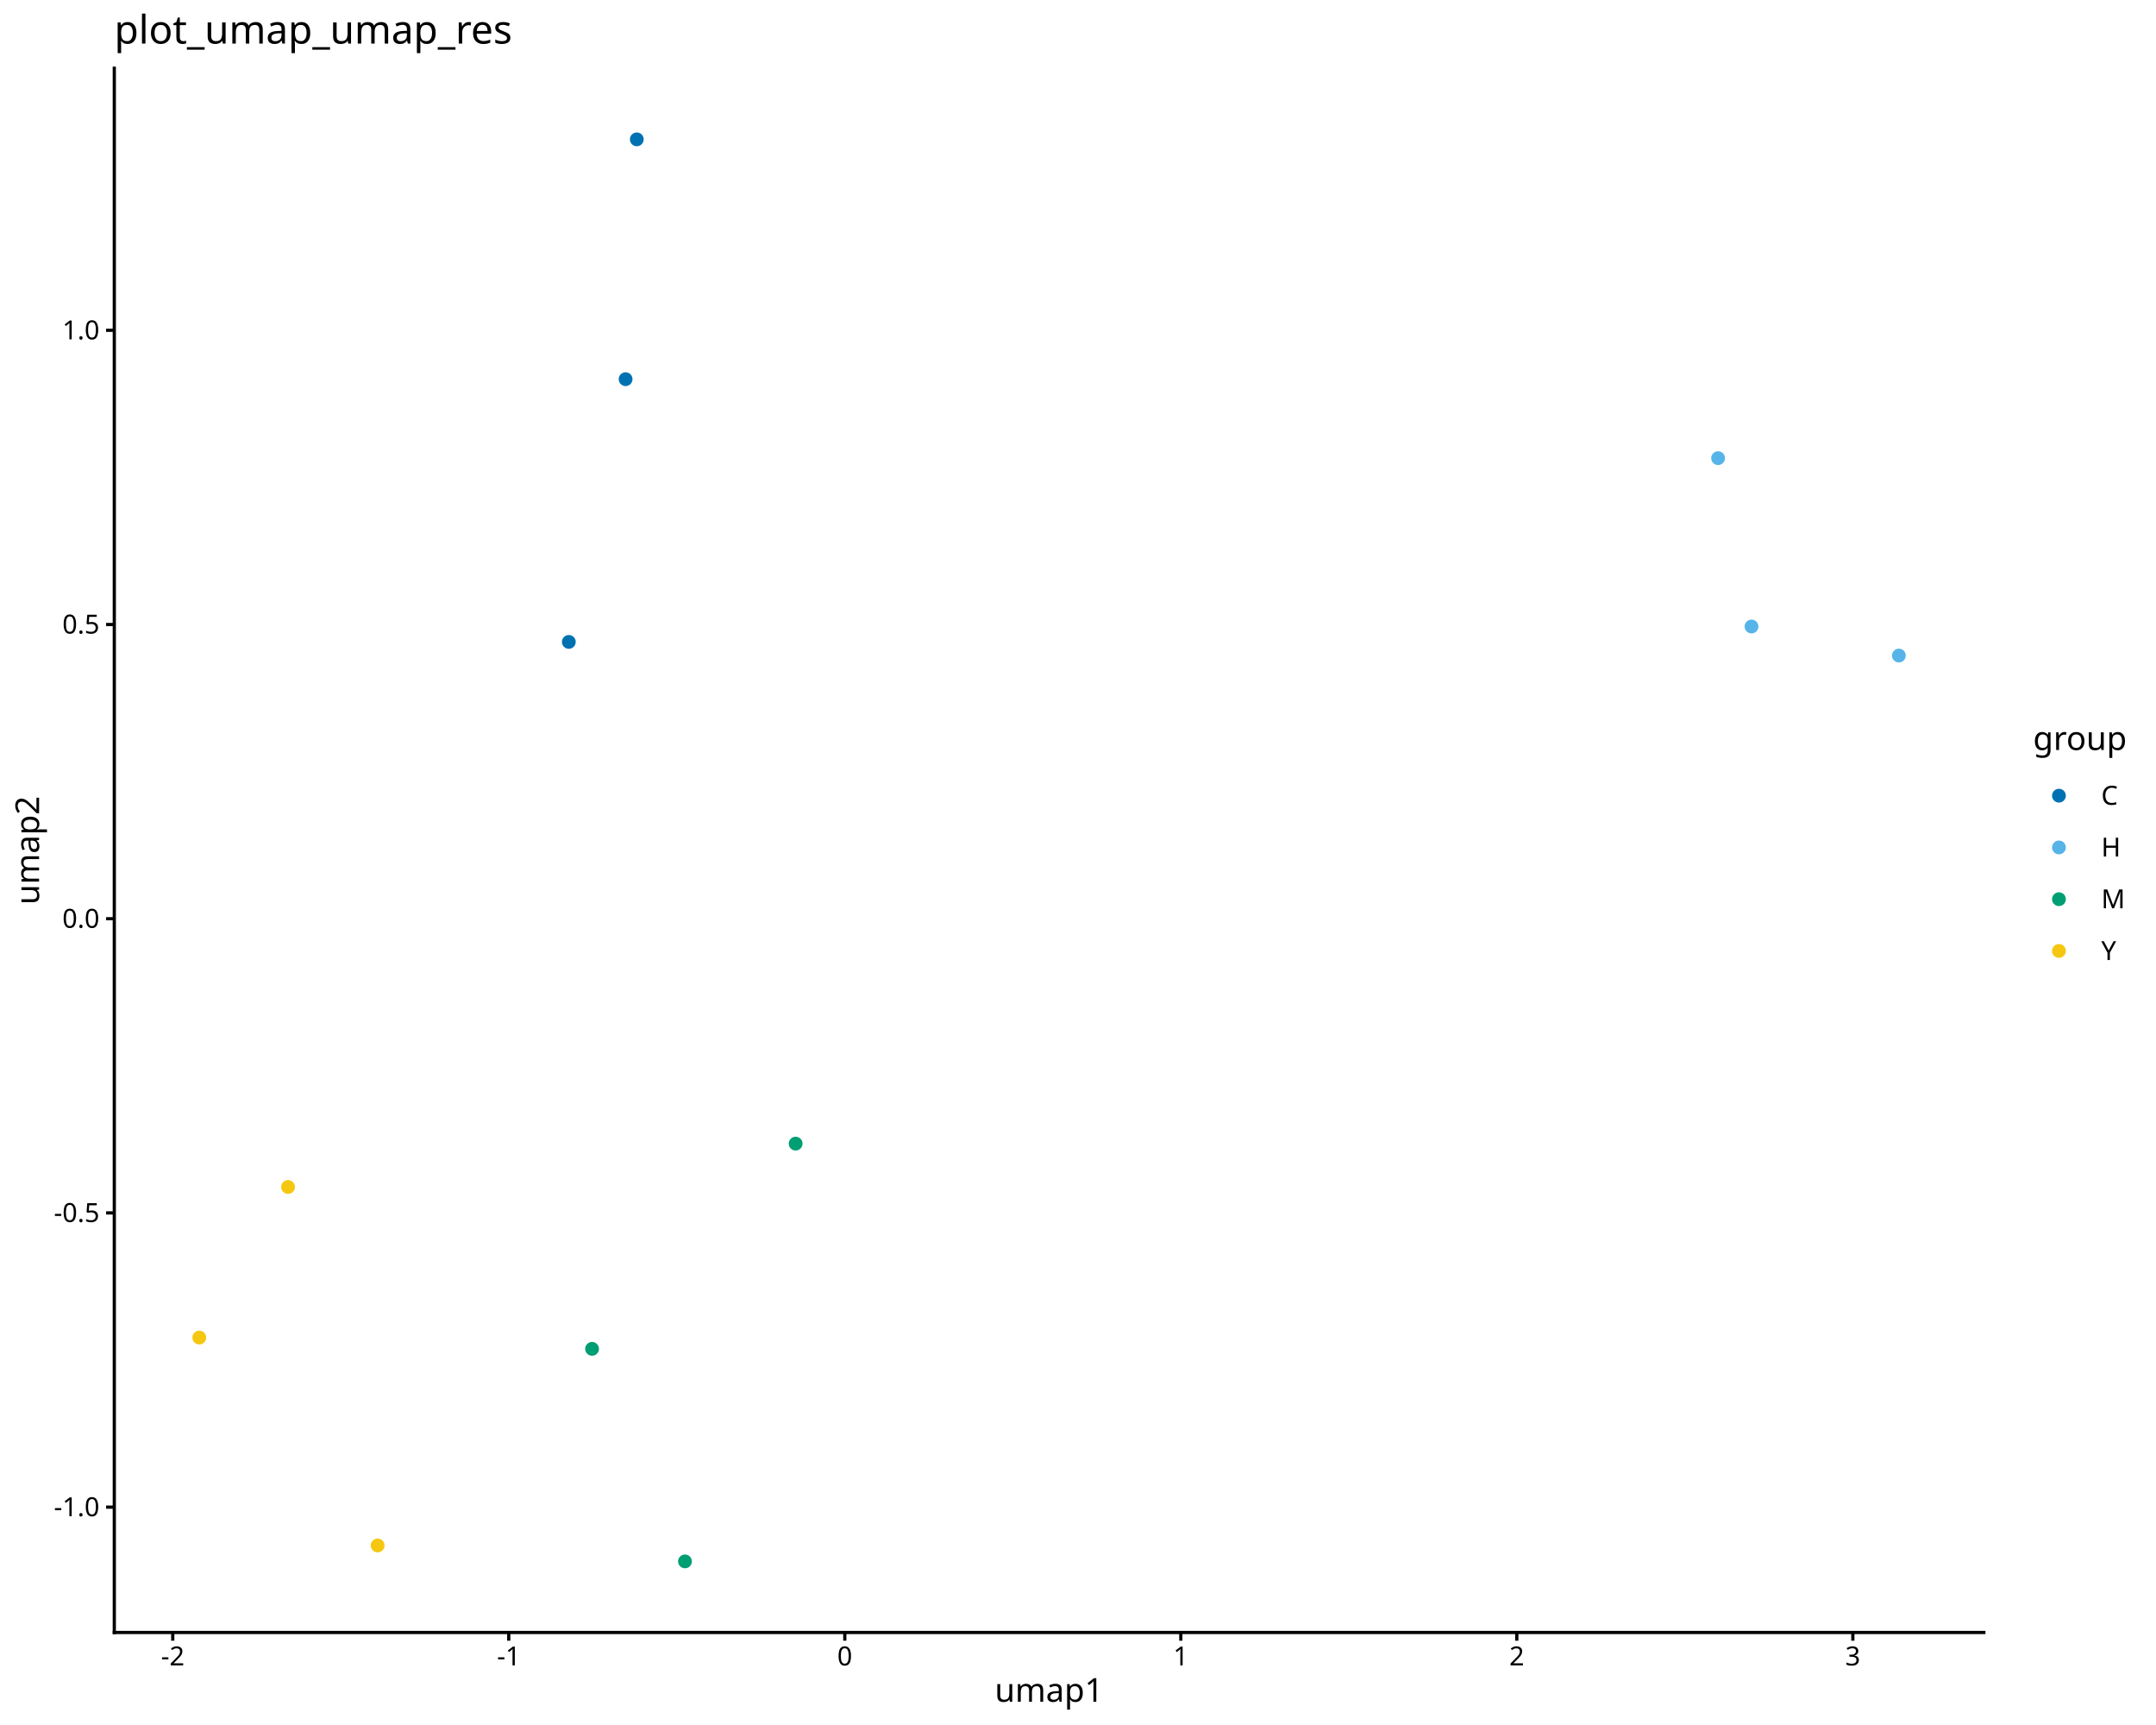
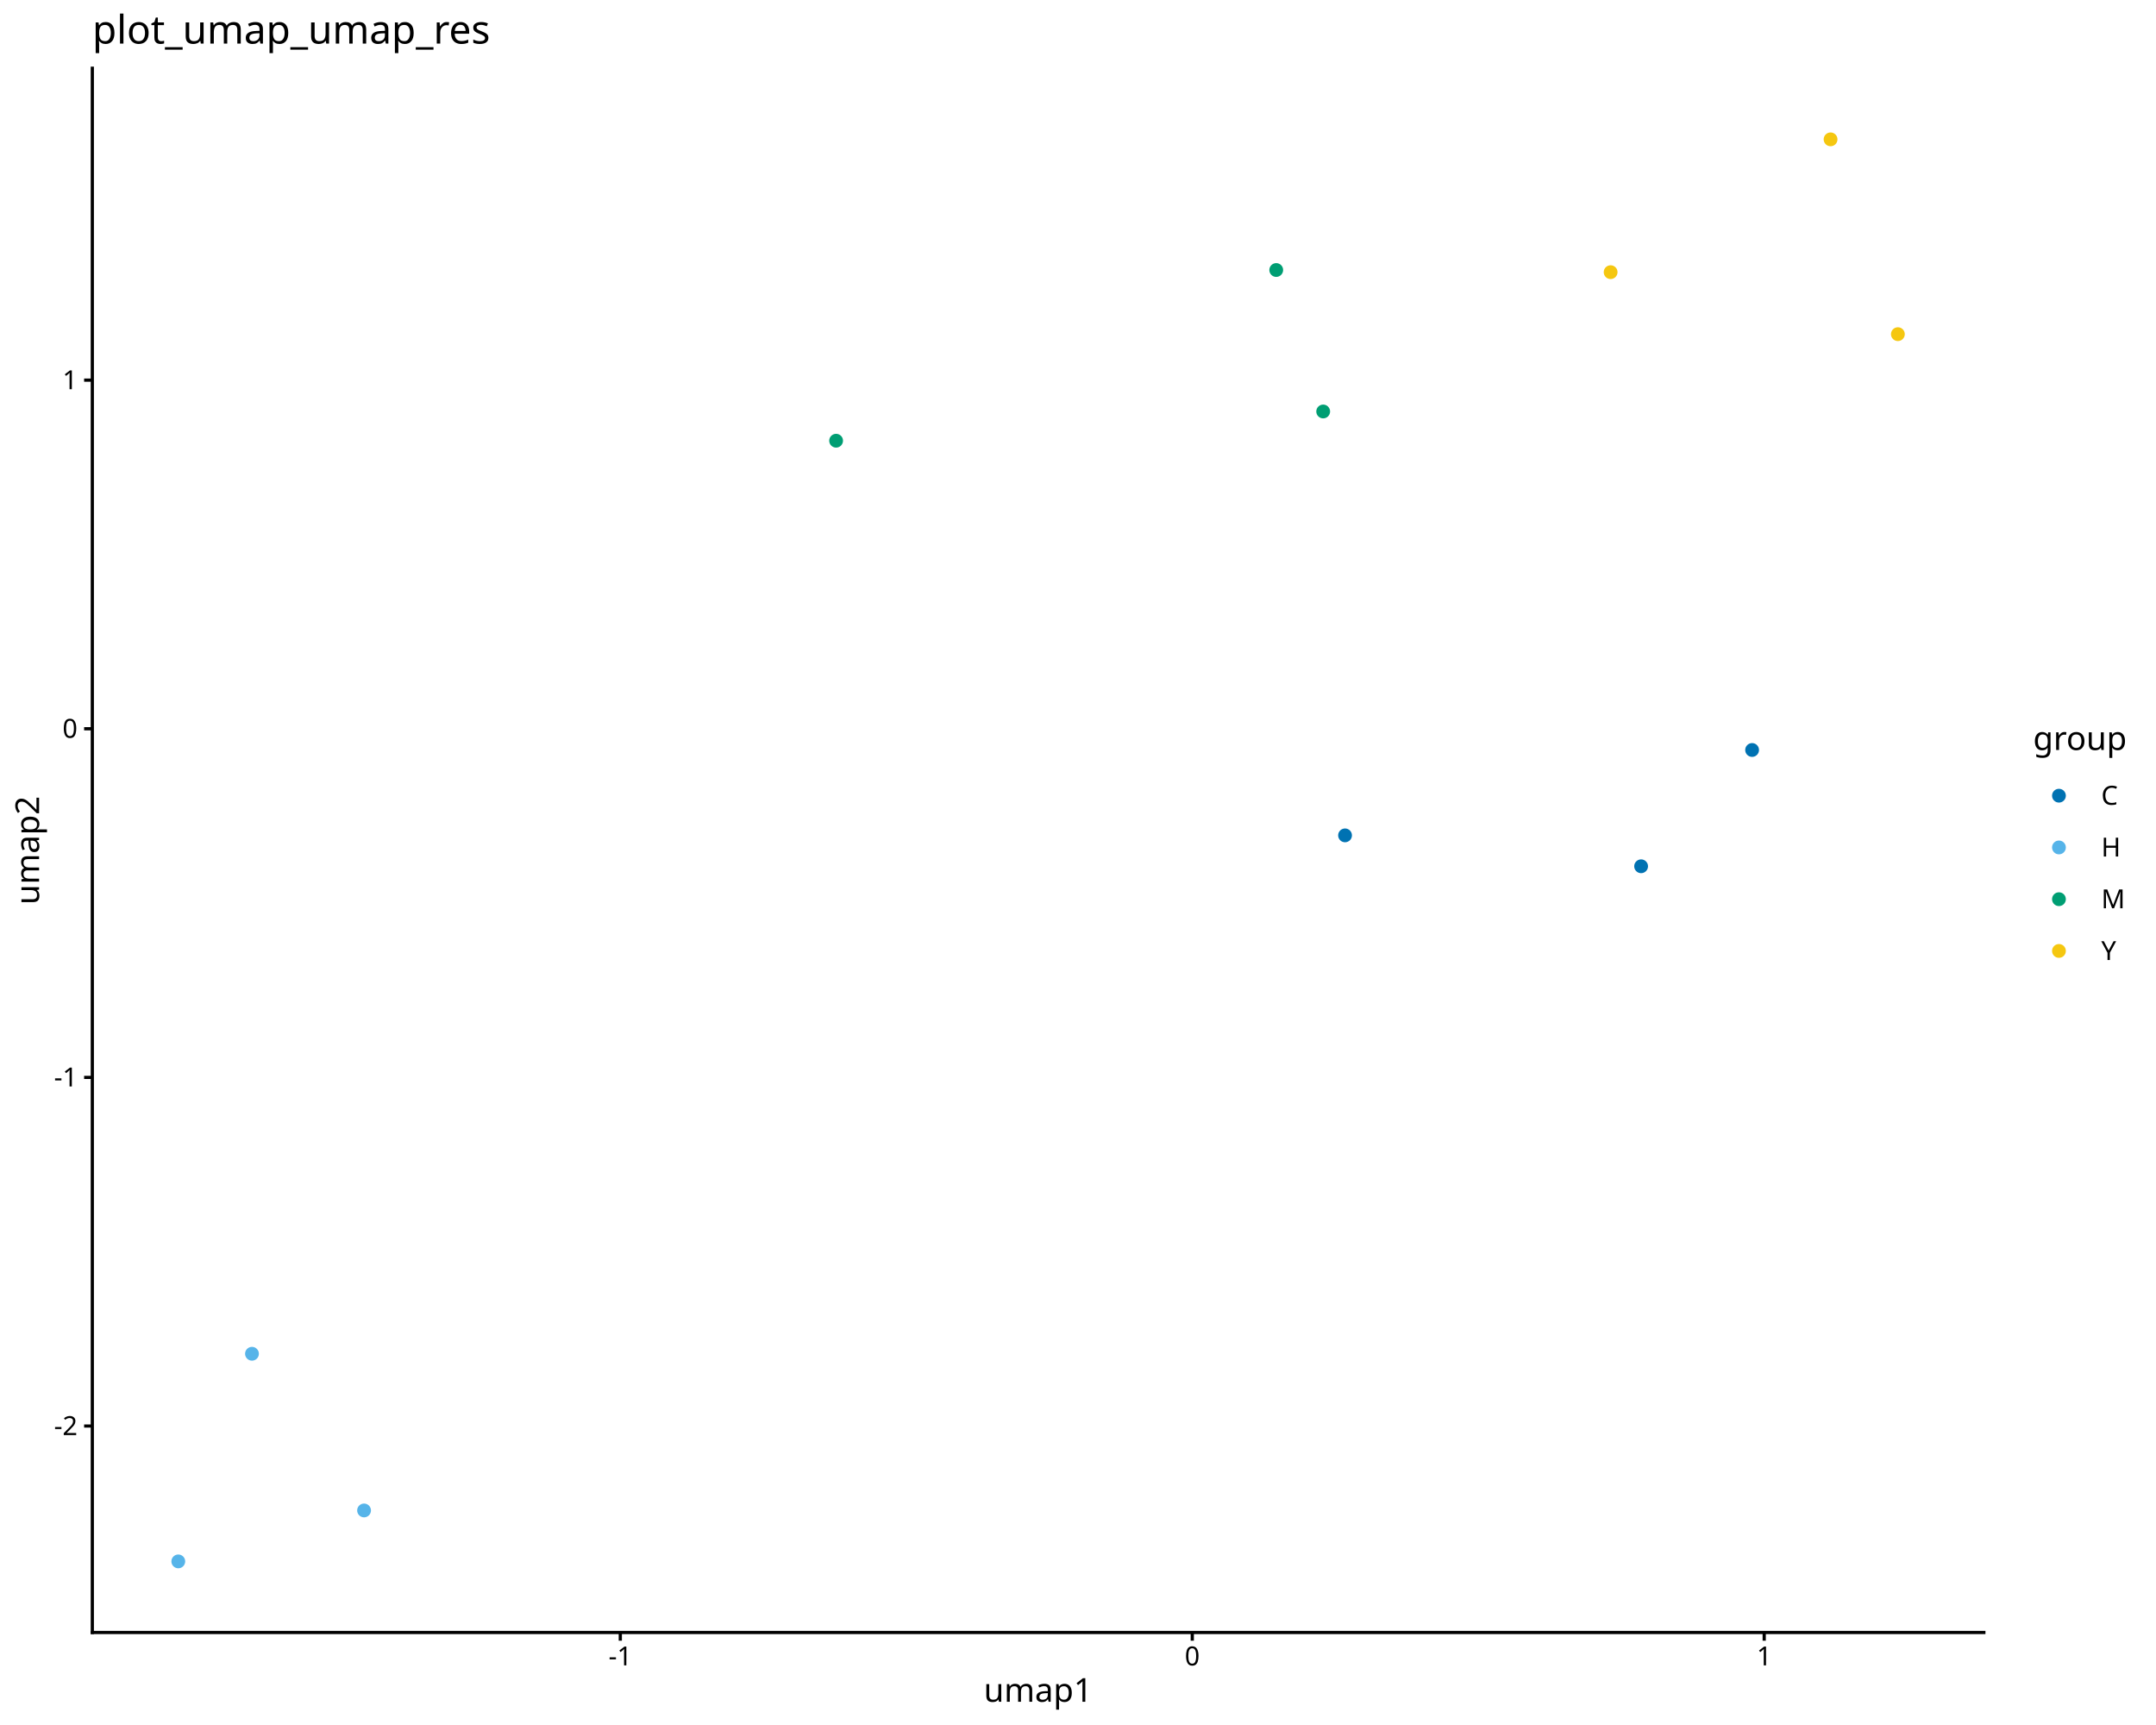
<svg xmlns="http://www.w3.org/2000/svg" class="svglite" data-engine-version="2.0" width="720.00pt" height="576.00pt" viewBox="0 0 720.00 576.00">
  <defs>
    <style type="text/css">
    .svglite line, .svglite polyline, .svglite polygon, .svglite path, .svglite rect, .svglite circle {
      fill: none;
      stroke: #000000;
      stroke-linecap: round;
      stroke-linejoin: round;
      stroke-miterlimit: 10.00;
    }
  </style>
  </defs>
  <rect width="100%" height="100%" style="stroke: none; fill: #FFFFFF;" />
  <defs>
    <clipPath id="cpMC4wMHw3MjAuMDB8MC4wMHw1NzYuMDA=">
      <rect x="0.00" y="0.00" width="720.00" height="576.00" />
    </clipPath>
  </defs>
  <g clip-path="url(#cpMC4wMHw3MjAuMDB8MC4wMHw1NzYuMDA=)">
    <rect x="0.00" y="0.00" width="720.00" height="576.00" style="stroke-width: 1.07; stroke: #FFFFFF; fill: #FFFFFF;" />
  </g>
  <defs>
-     <clipPath id="cpMzguMTd8NjYyLjUxfDIyLjc4fDU0NS4xMQ==">
-       <rect x="38.17" y="22.78" width="624.34" height="522.33" />
+     <clipPath id="cpMzAuODN8NjYyLjUxfDIyLjc4fDU0NS4xMQ==">
+       <rect x="30.83" y="22.78" width="631.68" height="522.33" />
    </clipPath>
  </defs>
-   <g clip-path="url(#cpMzguMTd8NjYyLjUxfDIyLjc4fDU0NS4xMQ==)">
-     <rect x="38.17" y="22.78" width="624.34" height="522.33" style="stroke-width: 1.07; stroke: none; fill: #FFFFFF;" />
-     <circle cx="208.92" cy="126.61" r="1.95" style="stroke-width: 0.71; stroke: #0072B2; fill: #0072B2;" />
-     <circle cx="189.96" cy="214.34" r="1.95" style="stroke-width: 0.71; stroke: #0072B2; fill: #0072B2;" />
-     <circle cx="212.66" cy="46.53" r="1.95" style="stroke-width: 0.71; stroke: #0072B2; fill: #0072B2;" />
-     <circle cx="634.13" cy="218.90" r="1.95" style="stroke-width: 0.71; stroke: #56B4E9; fill: #56B4E9;" />
-     <circle cx="584.92" cy="209.20" r="1.95" style="stroke-width: 0.71; stroke: #56B4E9; fill: #56B4E9;" />
-     <circle cx="573.76" cy="152.98" r="1.95" style="stroke-width: 0.71; stroke: #56B4E9; fill: #56B4E9;" />
-     <circle cx="265.71" cy="381.87" r="1.95" style="stroke-width: 0.71; stroke: #009E73; fill: #009E73;" />
-     <circle cx="228.75" cy="521.37" r="1.95" style="stroke-width: 0.71; stroke: #009E73; fill: #009E73;" />
-     <circle cx="197.72" cy="450.40" r="1.95" style="stroke-width: 0.71; stroke: #009E73; fill: #009E73;" />
-     <circle cx="126.12" cy="516.05" r="1.95" style="stroke-width: 0.71; stroke: #F5C710; fill: #F5C710;" />
-     <circle cx="66.55" cy="446.63" r="1.95" style="stroke-width: 0.71; stroke: #F5C710; fill: #F5C710;" />
-     <circle cx="96.20" cy="396.35" r="1.95" style="stroke-width: 0.71; stroke: #F5C710; fill: #F5C710;" />
+   <g clip-path="url(#cpMzAuODN8NjYyLjUxfDIyLjc4fDU0NS4xMQ==)">
+     <rect x="30.83" y="22.78" width="631.68" height="522.33" style="stroke-width: 1.07; stroke: none; fill: #FFFFFF;" />
+     <circle cx="548.05" cy="289.26" r="1.95" style="stroke-width: 0.71; stroke: #0072B2; fill: #0072B2;" />
+     <circle cx="585.12" cy="250.43" r="1.95" style="stroke-width: 0.71; stroke: #0072B2; fill: #0072B2;" />
+     <circle cx="449.18" cy="278.94" r="1.95" style="stroke-width: 0.71; stroke: #0072B2; fill: #0072B2;" />
+     <circle cx="59.54" cy="521.37" r="1.95" style="stroke-width: 0.71; stroke: #56B4E9; fill: #56B4E9;" />
+     <circle cx="121.58" cy="504.36" r="1.95" style="stroke-width: 0.71; stroke: #56B4E9; fill: #56B4E9;" />
+     <circle cx="84.15" cy="452.04" r="1.95" style="stroke-width: 0.71; stroke: #56B4E9; fill: #56B4E9;" />
+     <circle cx="279.22" cy="147.16" r="1.95" style="stroke-width: 0.71; stroke: #009E73; fill: #009E73;" />
+     <circle cx="441.88" cy="137.40" r="1.95" style="stroke-width: 0.71; stroke: #009E73; fill: #009E73;" />
+     <circle cx="426.20" cy="90.16" r="1.95" style="stroke-width: 0.71; stroke: #009E73; fill: #009E73;" />
+     <circle cx="537.87" cy="90.88" r="1.95" style="stroke-width: 0.71; stroke: #F5C710; fill: #F5C710;" />
+     <circle cx="611.32" cy="46.53" r="1.95" style="stroke-width: 0.71; stroke: #F5C710; fill: #F5C710;" />
+     <circle cx="633.80" cy="111.58" r="1.95" style="stroke-width: 0.71; stroke: #F5C710; fill: #F5C710;" />
  </g>
  <g clip-path="url(#cpMC4wMHw3MjAuMDB8MC4wMHw1NzYuMDA=)">
-     <polyline points="38.17,545.11 38.17,22.78 " style="stroke-width: 1.07; stroke-linecap: square;" />
-     <text x="33.24" y="506.28" text-anchor="end" style="font-size: 8.80px; font-family: sans;" textLength="15.16px" lengthAdjust="spacingAndGlyphs">-1.0</text>
-     <text x="33.24" y="408.04" text-anchor="end" style="font-size: 8.80px; font-family: sans;" textLength="15.16px" lengthAdjust="spacingAndGlyphs">-0.5</text>
-     <text x="33.24" y="309.80" text-anchor="end" style="font-size: 8.80px; font-family: sans;" textLength="12.23px" lengthAdjust="spacingAndGlyphs">0.0</text>
-     <text x="33.24" y="211.55" text-anchor="end" style="font-size: 8.80px; font-family: sans;" textLength="12.23px" lengthAdjust="spacingAndGlyphs">0.5</text>
-     <text x="33.24" y="113.31" text-anchor="end" style="font-size: 8.80px; font-family: sans;" textLength="12.23px" lengthAdjust="spacingAndGlyphs">1.0</text>
-     <polyline points="35.43,503.25 38.17,503.25 " style="stroke-width: 1.07; stroke-linecap: butt;" />
-     <polyline points="35.43,405.01 38.17,405.01 " style="stroke-width: 1.07; stroke-linecap: butt;" />
-     <polyline points="35.43,306.77 38.17,306.77 " style="stroke-width: 1.07; stroke-linecap: butt;" />
-     <polyline points="35.43,208.53 38.17,208.53 " style="stroke-width: 1.07; stroke-linecap: butt;" />
-     <polyline points="35.43,110.29 38.17,110.29 " style="stroke-width: 1.07; stroke-linecap: butt;" />
-     <polyline points="38.17,545.11 662.51,545.11 " style="stroke-width: 1.07; stroke-linecap: square;" />
-     <polyline points="57.69,547.85 57.69,545.11 " style="stroke-width: 1.07; stroke-linecap: butt;" />
-     <polyline points="169.90,547.85 169.90,545.11 " style="stroke-width: 1.07; stroke-linecap: butt;" />
-     <polyline points="282.12,547.85 282.12,545.11 " style="stroke-width: 1.07; stroke-linecap: butt;" />
-     <polyline points="394.33,547.85 394.33,545.11 " style="stroke-width: 1.07; stroke-linecap: butt;" />
-     <polyline points="506.54,547.85 506.54,545.11 " style="stroke-width: 1.07; stroke-linecap: butt;" />
-     <polyline points="618.76,547.85 618.76,545.11 " style="stroke-width: 1.07; stroke-linecap: butt;" />
-     <text x="57.69" y="556.10" text-anchor="middle" style="font-size: 8.80px; font-family: sans;" textLength="7.82px" lengthAdjust="spacingAndGlyphs">-2</text>
-     <text x="169.90" y="556.10" text-anchor="middle" style="font-size: 8.80px; font-family: sans;" textLength="7.82px" lengthAdjust="spacingAndGlyphs">-1</text>
-     <text x="282.12" y="556.10" text-anchor="middle" style="font-size: 8.80px; font-family: sans;" textLength="4.89px" lengthAdjust="spacingAndGlyphs">0</text>
-     <text x="394.33" y="556.10" text-anchor="middle" style="font-size: 8.80px; font-family: sans;" textLength="4.89px" lengthAdjust="spacingAndGlyphs">1</text>
-     <text x="506.54" y="556.10" text-anchor="middle" style="font-size: 8.80px; font-family: sans;" textLength="4.89px" lengthAdjust="spacingAndGlyphs">2</text>
-     <text x="618.76" y="556.10" text-anchor="middle" style="font-size: 8.80px; font-family: sans;" textLength="4.89px" lengthAdjust="spacingAndGlyphs">3</text>
-     <text x="350.34" y="568.24" text-anchor="middle" style="font-size: 11.00px; font-family: sans;" textLength="33.64px" lengthAdjust="spacingAndGlyphs">umap1</text>
+     <polyline points="30.83,545.11 30.83,22.78 " style="stroke-width: 1.07; stroke-linecap: square;" />
+     <text x="25.90" y="479.20" text-anchor="end" style="font-size: 8.80px; font-family: sans;" textLength="7.82px" lengthAdjust="spacingAndGlyphs">-2</text>
+     <text x="25.90" y="362.78" text-anchor="end" style="font-size: 8.80px; font-family: sans;" textLength="7.82px" lengthAdjust="spacingAndGlyphs">-1</text>
+     <text x="25.90" y="246.37" text-anchor="end" style="font-size: 8.80px; font-family: sans;" textLength="4.89px" lengthAdjust="spacingAndGlyphs">0</text>
+     <text x="25.90" y="129.96" text-anchor="end" style="font-size: 8.80px; font-family: sans;" textLength="4.89px" lengthAdjust="spacingAndGlyphs">1</text>
+     <polyline points="28.09,476.17 30.83,476.17 " style="stroke-width: 1.07; stroke-linecap: butt;" />
+     <polyline points="28.09,359.76 30.83,359.76 " style="stroke-width: 1.07; stroke-linecap: butt;" />
+     <polyline points="28.09,243.34 30.83,243.34 " style="stroke-width: 1.07; stroke-linecap: butt;" />
+     <polyline points="28.09,126.93 30.83,126.93 " style="stroke-width: 1.07; stroke-linecap: butt;" />
+     <polyline points="30.83,545.11 662.51,545.11 " style="stroke-width: 1.07; stroke-linecap: square;" />
+     <polyline points="207.15,547.85 207.15,545.11 " style="stroke-width: 1.07; stroke-linecap: butt;" />
+     <polyline points="398.16,547.85 398.16,545.11 " style="stroke-width: 1.07; stroke-linecap: butt;" />
+     <polyline points="589.16,547.85 589.16,545.11 " style="stroke-width: 1.07; stroke-linecap: butt;" />
+     <text x="207.15" y="556.10" text-anchor="middle" style="font-size: 8.80px; font-family: sans;" textLength="7.82px" lengthAdjust="spacingAndGlyphs">-1</text>
+     <text x="398.16" y="556.10" text-anchor="middle" style="font-size: 8.80px; font-family: sans;" textLength="4.89px" lengthAdjust="spacingAndGlyphs">0</text>
+     <text x="589.16" y="556.10" text-anchor="middle" style="font-size: 8.80px; font-family: sans;" textLength="4.89px" lengthAdjust="spacingAndGlyphs">1</text>
+     <text x="346.67" y="568.24" text-anchor="middle" style="font-size: 11.00px; font-family: sans;" textLength="33.64px" lengthAdjust="spacingAndGlyphs">umap1</text>
    <text transform="translate(13.05,283.95) rotate(-90)" text-anchor="middle" style="font-size: 11.00px; font-family: sans;" textLength="33.64px" lengthAdjust="spacingAndGlyphs">umap2</text>
    <rect x="673.47" y="236.24" width="41.05" height="95.41" style="stroke-width: 1.07; stroke: none; fill: #FFFFFF;" />
    <text x="678.95" y="250.43" style="font-size: 11.00px; font-family: sans;" textLength="28.14px" lengthAdjust="spacingAndGlyphs">group</text>
    <rect x="678.95" y="257.05" width="17.28" height="17.28" style="stroke-width: 1.07; stroke: none; fill: #FFFFFF;" />
    <circle cx="687.59" cy="265.69" r="1.95" style="stroke-width: 0.71; stroke: #0072B2; fill: #0072B2;" />
    <rect x="678.95" y="274.33" width="17.28" height="17.28" style="stroke-width: 1.07; stroke: none; fill: #FFFFFF;" />
    <circle cx="687.59" cy="282.97" r="1.95" style="stroke-width: 0.71; stroke: #56B4E9; fill: #56B4E9;" />
    <rect x="678.95" y="291.61" width="17.28" height="17.28" style="stroke-width: 1.07; stroke: none; fill: #FFFFFF;" />
    <circle cx="687.59" cy="300.25" r="1.95" style="stroke-width: 0.71; stroke: #009E73; fill: #009E73;" />
    <rect x="678.95" y="308.89" width="17.28" height="17.28" style="stroke-width: 1.07; stroke: none; fill: #FFFFFF;" />
    <circle cx="687.59" cy="317.53" r="1.95" style="stroke-width: 0.71; stroke: #F5C710; fill: #F5C710;" />
    <text x="701.71" y="268.72" style="font-size: 8.80px; font-family: sans;" textLength="6.36px" lengthAdjust="spacingAndGlyphs">C</text>
    <text x="701.71" y="286.00" style="font-size: 8.80px; font-family: sans;" textLength="6.36px" lengthAdjust="spacingAndGlyphs">H</text>
    <text x="701.71" y="303.28" style="font-size: 8.80px; font-family: sans;" textLength="7.33px" lengthAdjust="spacingAndGlyphs">M</text>
    <text x="701.71" y="320.56" style="font-size: 8.80px; font-family: sans;" textLength="5.87px" lengthAdjust="spacingAndGlyphs">Y</text>
-     <text x="38.17" y="14.56" style="font-size: 13.20px; font-family: sans;" textLength="127.70px" lengthAdjust="spacingAndGlyphs">plot_umap_umap_res</text>
+     <text x="30.83" y="14.56" style="font-size: 13.20px; font-family: sans;" textLength="127.70px" lengthAdjust="spacingAndGlyphs">plot_umap_umap_res</text>
  </g>
</svg>
